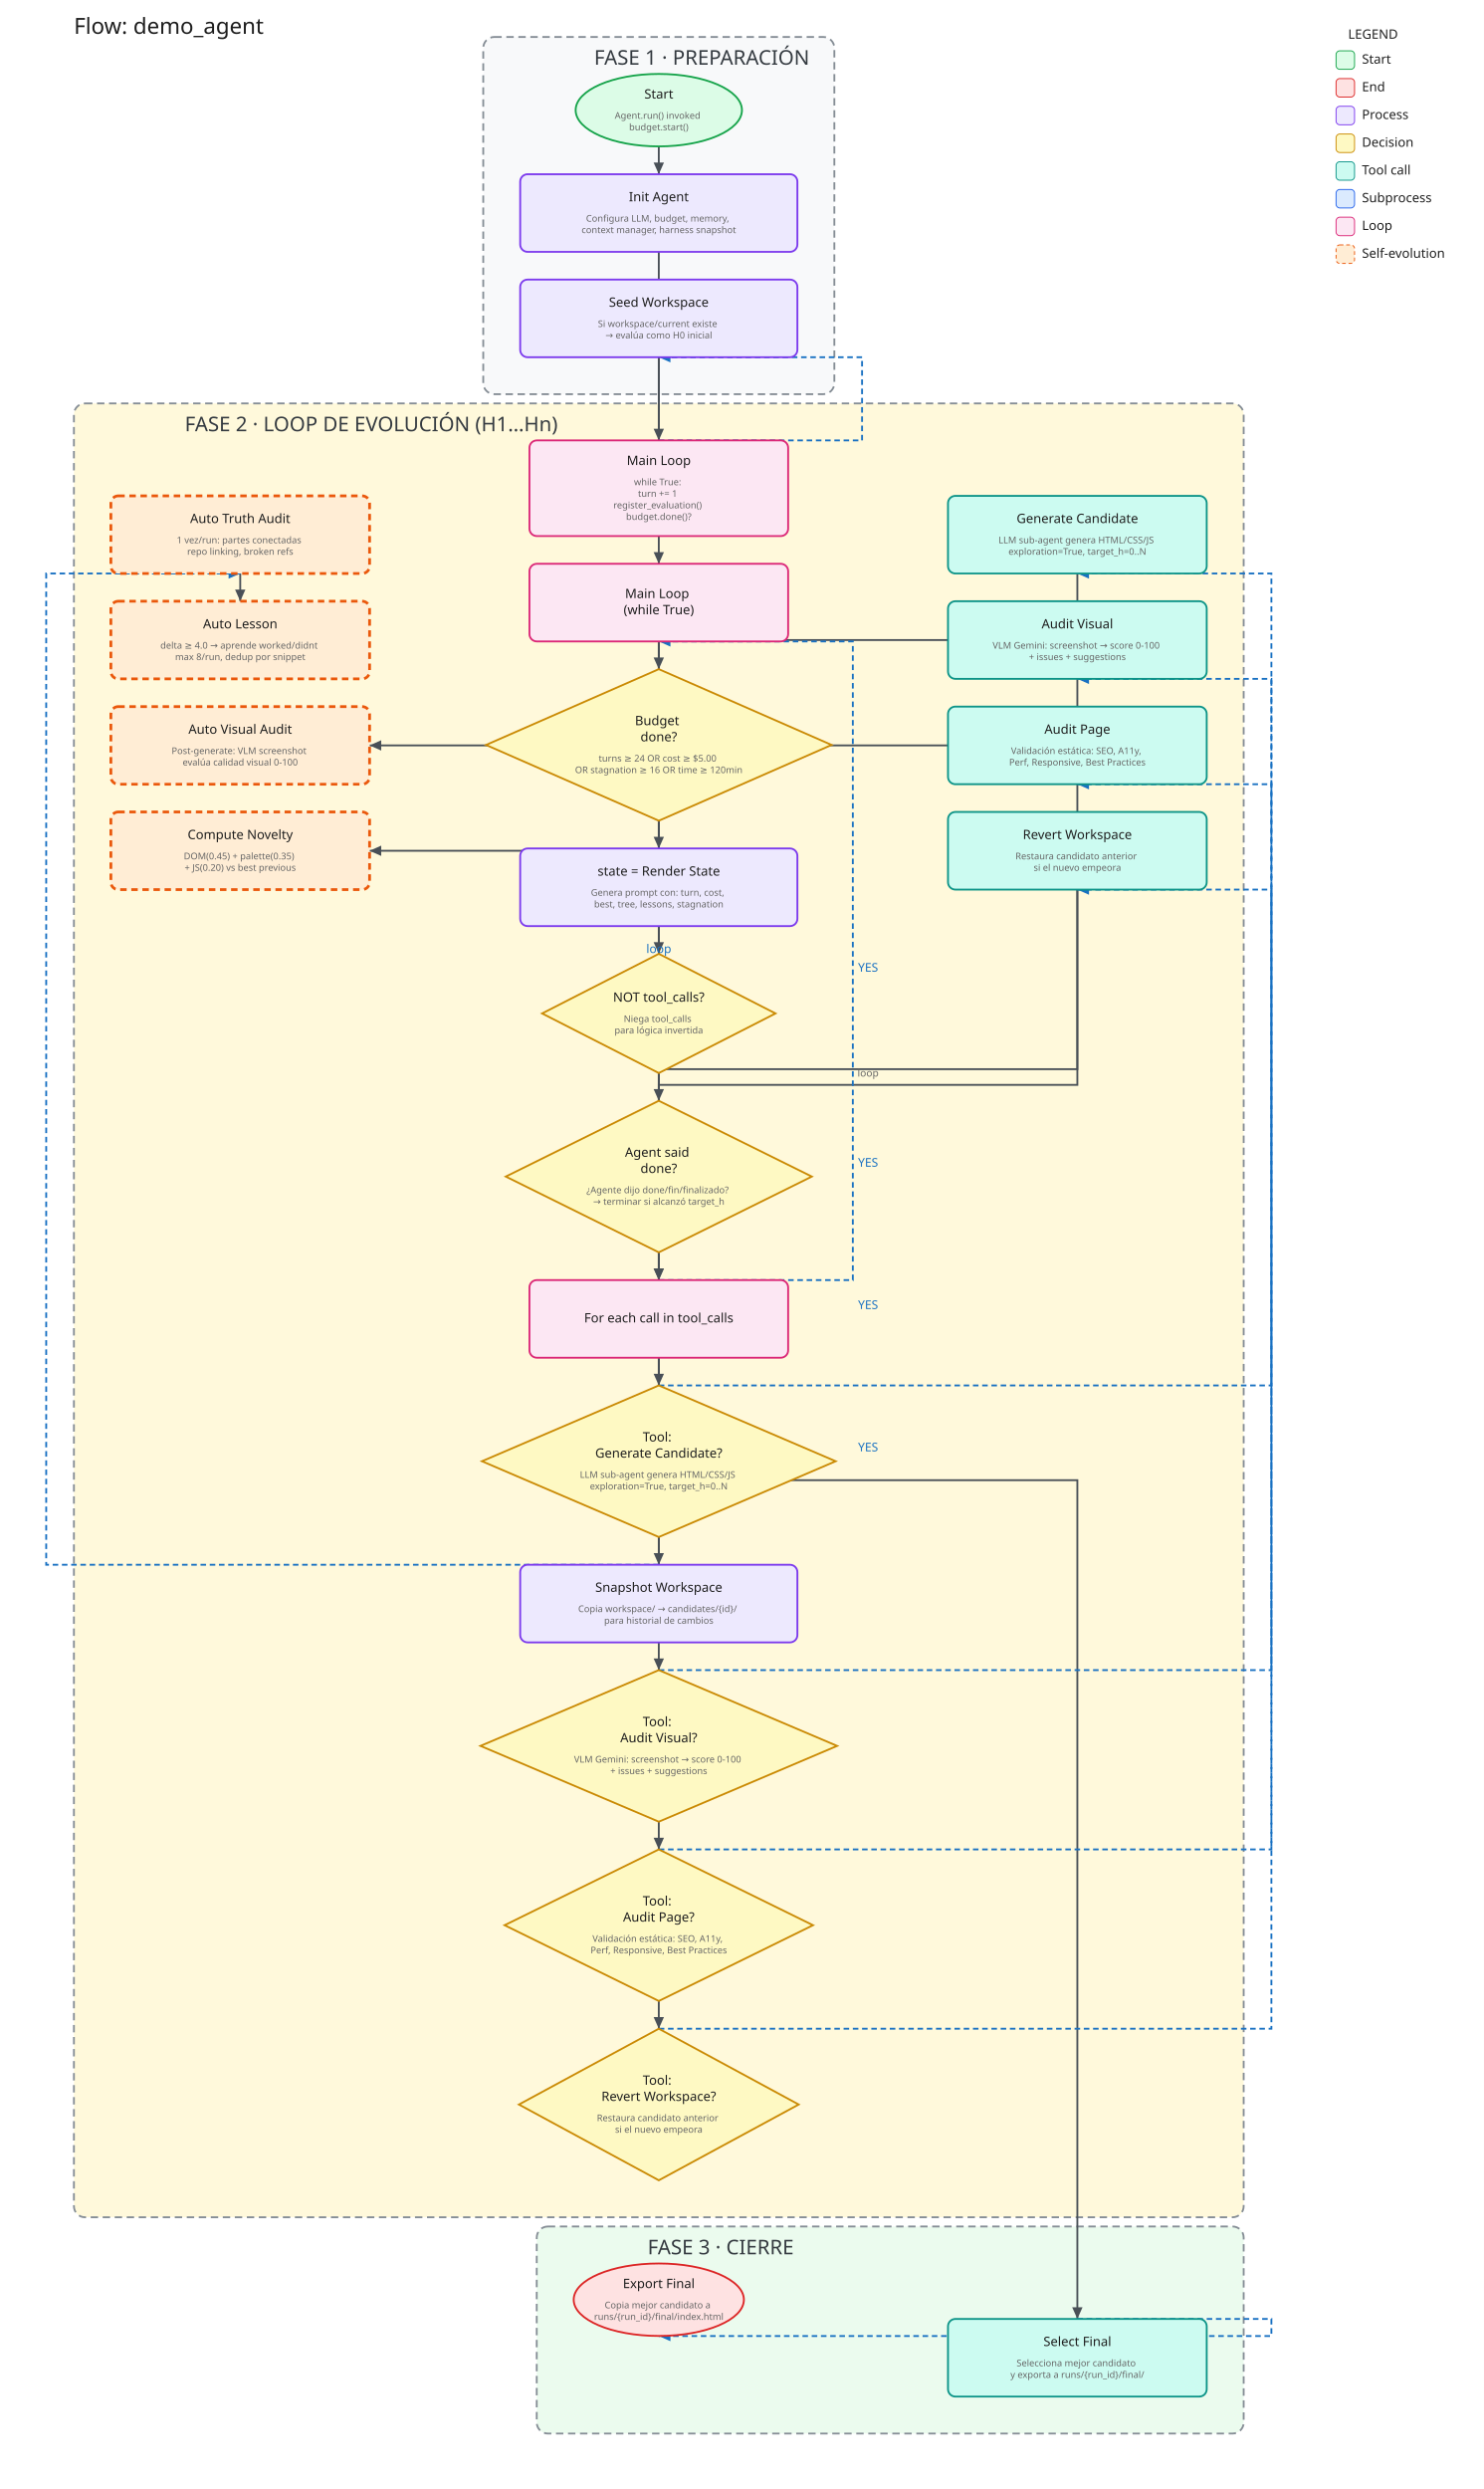
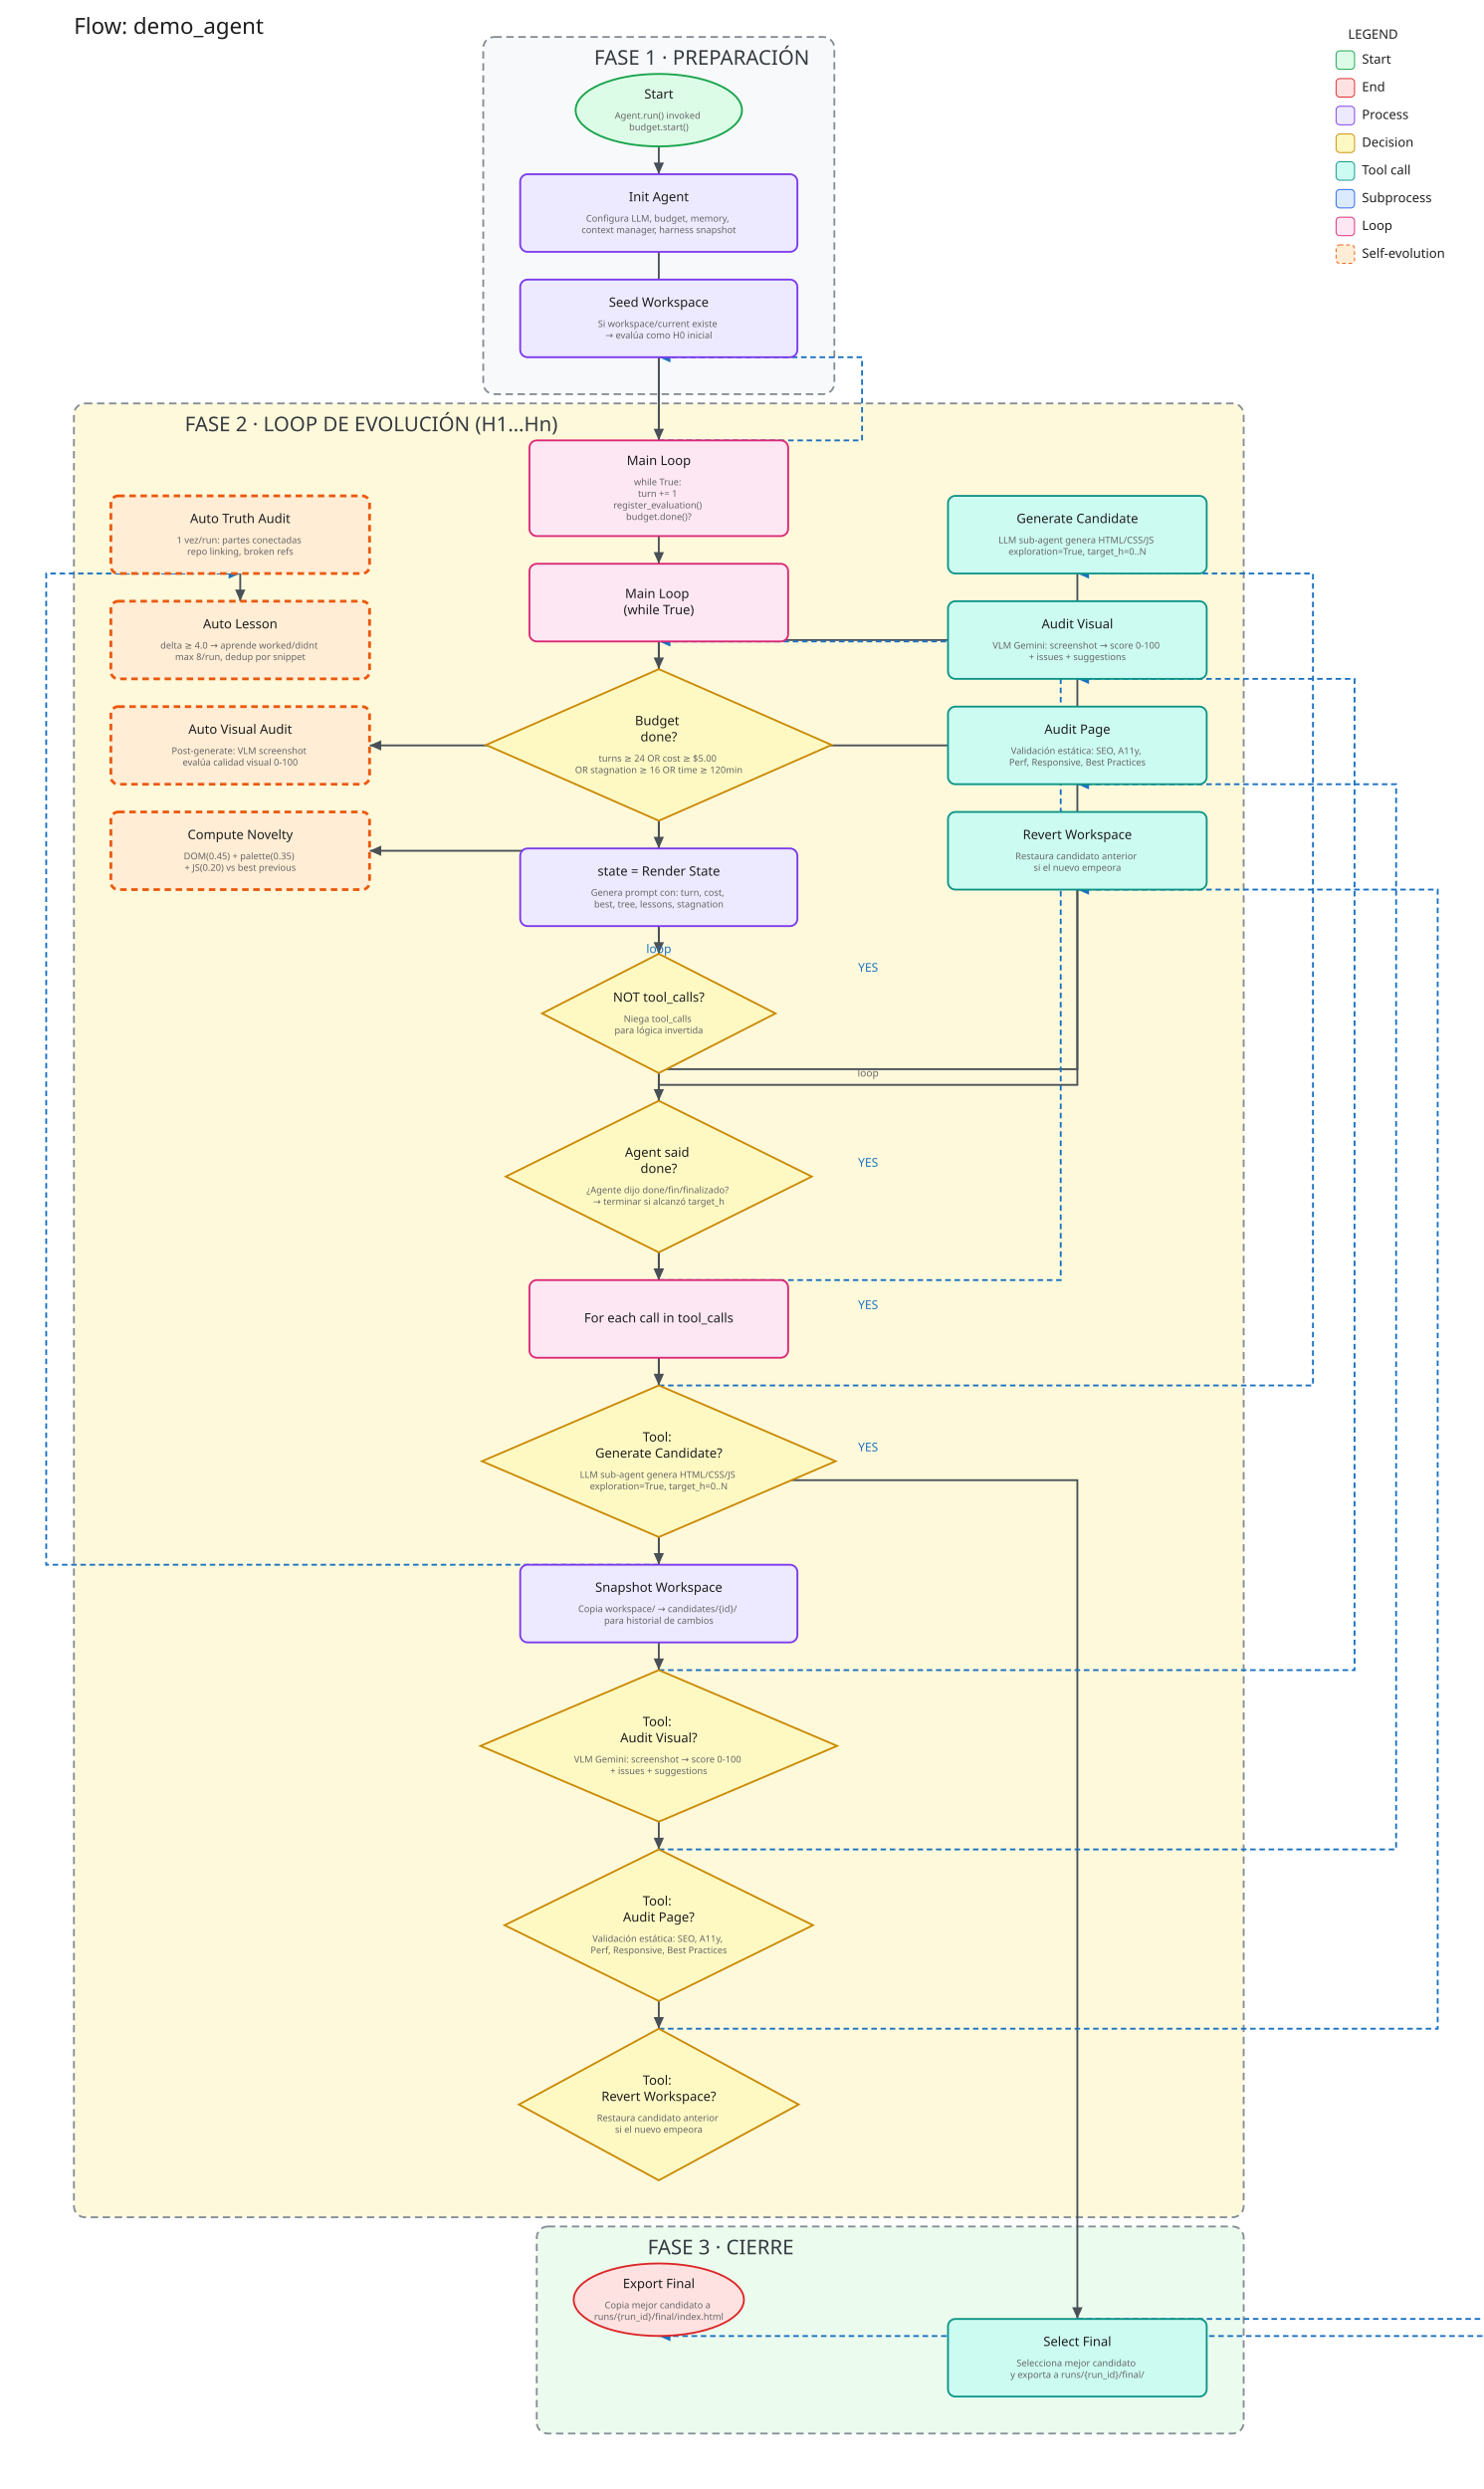
<svg xmlns="http://www.w3.org/2000/svg" viewBox="0 0 1606 2693" width="1606" height="2693">
  <rect width="100%" height="100%" fill="#ffffff" />
  <defs>
    <marker id="arrow-1971c2" viewBox="0 0 10 10" refX="9" refY="5" markerWidth="7" markerHeight="7" orient="auto-start-reverse">
      <path d="M 0 1 L 9 5 L 0 9 z" fill="#1971c2" />
    </marker>
    <marker id="arrow-495057" viewBox="0 0 10 10" refX="9" refY="5" markerWidth="7" markerHeight="7" orient="auto-start-reverse">
      <path d="M 0 1 L 9 5 L 0 9 z" fill="#495057" />
    </marker>
  </defs>
  <rect x="523" y="40" width="380" height="386.5" rx="12" fill="#f8f9fa" stroke="#868e96" stroke-width="2" stroke-dasharray="8 5" />
  <text text-anchor="start" font-family="'Comic Shanns','Virgil','Segoe UI',system-ui,sans-serif" font-size="22" fill="#343a40">
    <tspan x="643" y="70">FASE 1 · PREPARACIÓN</tspan>
  </text>
  <rect x="80" y="436.5" width="1266" height="1962.5" rx="12" fill="#fff9db" stroke="#868e96" stroke-width="2" stroke-dasharray="8 5" />
  <text text-anchor="start" font-family="'Comic Shanns','Virgil','Segoe UI',system-ui,sans-serif" font-size="22" fill="#343a40">
    <tspan x="200" y="466.6">FASE 2 · LOOP DE EVOLUCIÓN (H1…Hn)</tspan>
  </text>
  <rect x="580.9" y="2409" width="765.1" height="224" rx="12" fill="#ebfbee" stroke="#868e96" stroke-width="2" stroke-dasharray="8 5" />
  <text text-anchor="start" font-family="'Comic Shanns','Virgil','Segoe UI',system-ui,sans-serif" font-size="22" fill="#343a40">
    <tspan x="700.9" y="2439.1">FASE 3 · CIERRE</tspan>
  </text>
  <text text-anchor="start" font-family="'Comic Shanns','Virgil','Segoe UI',system-ui,sans-serif" font-size="24" fill="#1e1e1e">
    <tspan x="80" y="36.6">Flow: demo_agent</tspan>
  </text>
  <path d="M 713 158.5 L 713 188.5" fill="none" stroke="#495057" stroke-width="2" marker-end="url(#arrow-495057)" />
  <path d="M 713 272.5 L 713 476.5" fill="none" stroke="#495057" stroke-width="2" marker-end="url(#arrow-495057)" />
  <path d="M 713 386.5 L 713 610" fill="none" stroke="#495057" stroke-width="2" marker-end="url(#arrow-495057)" />
  <path d="M 713 694 L 713 724" fill="none" stroke="#495057" stroke-width="2" marker-end="url(#arrow-495057)" />
  <path d="M 713 888 L 713 918" fill="none" stroke="#495057" stroke-width="2" marker-end="url(#arrow-495057)" />
  <path d="M 713 1002 L 713 1032" fill="none" stroke="#495057" stroke-width="2" marker-end="url(#arrow-495057)" />
  <path d="M 713 1161 L 713 1191" fill="none" stroke="#495057" stroke-width="2" marker-end="url(#arrow-495057)" />
  <path d="M 713 1355 L 713 1385" fill="none" stroke="#495057" stroke-width="2" marker-end="url(#arrow-495057)" />
  <path d="M 713 1469 L 713 1499" fill="none" stroke="#495057" stroke-width="2" marker-end="url(#arrow-495057)" />
  <path d="M 1166 620.5 L 1166 1156.8 L 713 1156.8 L 713 1693" fill="none" stroke="#495057" stroke-width="2" marker-end="url(#arrow-495057)" />
  <path d="M 260 620.5 L 260 650.5" fill="none" stroke="#495057" stroke-width="2" marker-end="url(#arrow-495057)" />
  <path d="M 713 1663 L 713 1807" fill="none" stroke="#495057" stroke-width="2" marker-end="url(#arrow-495057)" />
  <path d="M 1026 692.5 L 713 692.5 L 713 806.5 L 400 806.5" fill="none" stroke="#495057" stroke-width="2" marker-end="url(#arrow-495057)" />
  <path d="M 713 1971 L 713 2001" fill="none" stroke="#495057" stroke-width="2" marker-end="url(#arrow-495057)" />
  <path d="M 1026 806.5 L 713 806.5 L 713 920.5 L 400 920.5" fill="none" stroke="#495057" stroke-width="2" marker-end="url(#arrow-495057)" />
  <path d="M 713 2165 L 713 2195" fill="none" stroke="#495057" stroke-width="2" marker-end="url(#arrow-495057)" />
  <path d="M 1166 962.5 L 1166 1173.8 L 713 1173.8 L 713 1385" fill="none" stroke="#495057" stroke-width="2" marker-end="url(#arrow-495057)" />
  <text text-anchor="middle" font-family="'Comic Shanns','Virgil','Segoe UI',system-ui,sans-serif" font-size="11" fill="#666666">
    <tspan x="939.5" y="1164.8">loop</tspan>
  </text>
  <path d="M 713 694 L 713 1601.5 L 1166 1601.5 L 1166 2509" fill="none" stroke="#495057" stroke-width="2" marker-end="url(#arrow-495057)" />
  <path d="M 713 476.5 L 933 476.5 L 933 386.5 L 713 386.5" fill="none" stroke="#1971c2" stroke-width="2" stroke-dasharray="6 4" marker-end="url(#arrow-1971c2)" />
-   <path d="M 713 1499 L 1376 1499 L 1376 620.5 L 1166 620.5" fill="none" stroke="#1971c2" stroke-width="2" stroke-dasharray="6 4" marker-end="url(#arrow-1971c2)" />
+   <path d="M 713 1499 L 1421 1499 L 1421 620.5 L 1166 620.5" fill="none" stroke="#1971c2" stroke-width="2" stroke-dasharray="6 4" marker-end="url(#arrow-1971c2)" />
  <text text-anchor="middle" font-family="'Comic Shanns','Virgil','Segoe UI',system-ui,sans-serif" font-size="13" fill="#1971c2">
    <tspan x="939.5" y="1051.3">YES</tspan>
  </text>
  <path d="M 713 1693 L 50 1693 L 50 620.5 L 260 620.5" fill="none" stroke="#1971c2" stroke-width="2" stroke-dasharray="6 4" marker-end="url(#arrow-1971c2)" />
-   <path d="M 713 1807 L 1376 1807 L 1376 734.5 L 1166 734.5" fill="none" stroke="#1971c2" stroke-width="2" stroke-dasharray="6 4" marker-end="url(#arrow-1971c2)" />
+   <path d="M 713 1807 L 1466 1807 L 1466 734.5 L 1166 734.5" fill="none" stroke="#1971c2" stroke-width="2" stroke-dasharray="6 4" marker-end="url(#arrow-1971c2)" />
  <text text-anchor="middle" font-family="'Comic Shanns','Virgil','Segoe UI',system-ui,sans-serif" font-size="13" fill="#1971c2">
    <tspan x="939.5" y="1262.3">YES</tspan>
  </text>
-   <path d="M 713 2001 L 1376 2001 L 1376 848.5 L 1166 848.5" fill="none" stroke="#1971c2" stroke-width="2" stroke-dasharray="6 4" marker-end="url(#arrow-1971c2)" />
+   <path d="M 713 2001 L 1511 2001 L 1511 848.5 L 1166 848.5" fill="none" stroke="#1971c2" stroke-width="2" stroke-dasharray="6 4" marker-end="url(#arrow-1971c2)" />
  <text text-anchor="middle" font-family="'Comic Shanns','Virgil','Segoe UI',system-ui,sans-serif" font-size="13" fill="#1971c2">
    <tspan x="939.5" y="1416.3">YES</tspan>
  </text>
-   <path d="M 713 2195 L 1376 2195 L 1376 962.5 L 1166 962.5" fill="none" stroke="#1971c2" stroke-width="2" stroke-dasharray="6 4" marker-end="url(#arrow-1971c2)" />
+   <path d="M 713 2195 L 1556 2195 L 1556 962.5 L 1166 962.5" fill="none" stroke="#1971c2" stroke-width="2" stroke-dasharray="6 4" marker-end="url(#arrow-1971c2)" />
  <text text-anchor="middle" font-family="'Comic Shanns','Virgil','Segoe UI',system-ui,sans-serif" font-size="13" fill="#1971c2">
    <tspan x="939.5" y="1570.3">YES</tspan>
  </text>
-   <path d="M 713 1385 L 923 1385 L 923 694 L 713 694" fill="none" stroke="#1971c2" stroke-width="2" stroke-dasharray="6 4" marker-end="url(#arrow-1971c2)" />
+   <path d="M 713 1385 L 1148 1385 L 1148 694 L 713 694" fill="none" stroke="#1971c2" stroke-width="2" stroke-dasharray="6 4" marker-end="url(#arrow-1971c2)" />
  <text text-anchor="middle" font-family="'Comic Shanns','Virgil','Segoe UI',system-ui,sans-serif" font-size="13" fill="#1971c2">
    <tspan x="713" y="1031.1">loop</tspan>
  </text>
-   <path d="M 1166 2509 L 1376 2509 L 1376 2527.5 L 713 2527.5" fill="none" stroke="#1971c2" stroke-width="2" stroke-dasharray="6 4" marker-end="url(#arrow-1971c2)" />
+   <path d="M 1166 2509 L 1646 2509 L 1646 2527.5 L 713 2527.5" fill="none" stroke="#1971c2" stroke-width="2" stroke-dasharray="6 4" marker-end="url(#arrow-1971c2)" />
  <ellipse cx="713" cy="119.2" rx="90" ry="39.2" fill="#dcfce7" stroke="#16a34a" stroke-width="2" />
  <text text-anchor="middle" font-family="'Comic Shanns','Virgil','Segoe UI',system-ui,sans-serif" font-size="14" fill="#1e1e1e">
    <tspan x="713" y="106.6">Start</tspan>
  </text>
  <text text-anchor="middle" font-family="'Comic Shanns','Virgil','Segoe UI',system-ui,sans-serif" font-size="10" fill="#666666">
    <tspan x="713" y="128.5">Agent.run() invoked</tspan>
    <tspan x="713" y="141">budget.start()</tspan>
  </text>
  <rect x="563" y="188.5" width="300" height="84" rx="8" fill="#ede9fe" stroke="#7c3aed" stroke-width="2" />
  <text text-anchor="middle" font-family="'Comic Shanns','Virgil','Segoe UI',system-ui,sans-serif" font-size="14" fill="#1e1e1e">
    <tspan x="713" y="217.8">Init Agent</tspan>
  </text>
  <text text-anchor="middle" font-family="'Comic Shanns','Virgil','Segoe UI',system-ui,sans-serif" font-size="10" fill="#666666">
    <tspan x="713" y="239.8">Configura LLM, budget, memory,</tspan>
    <tspan x="713" y="252.2">context manager, harness snapshot</tspan>
  </text>
  <rect x="563" y="302.5" width="300" height="84" rx="8" fill="#ede9fe" stroke="#7c3aed" stroke-width="2" />
  <text text-anchor="middle" font-family="'Comic Shanns','Virgil','Segoe UI',system-ui,sans-serif" font-size="14" fill="#1e1e1e">
    <tspan x="713" y="331.9">Seed Workspace</tspan>
  </text>
  <text text-anchor="middle" font-family="'Comic Shanns','Virgil','Segoe UI',system-ui,sans-serif" font-size="10" fill="#666666">
    <tspan x="713" y="353.8">Si workspace/current existe</tspan>
    <tspan x="713" y="366.2">→ evalúa como H0 inicial</tspan>
  </text>
  <rect x="573" y="476.5" width="280" height="103.5" rx="8" fill="#fce7f3" stroke="#db2777" stroke-width="2" />
  <text text-anchor="middle" font-family="'Comic Shanns','Virgil','Segoe UI',system-ui,sans-serif" font-size="14" fill="#1e1e1e">
    <tspan x="713" y="503.1">Main Loop</tspan>
  </text>
  <text text-anchor="middle" font-family="'Comic Shanns','Virgil','Segoe UI',system-ui,sans-serif" font-size="10" fill="#666666">
    <tspan x="713" y="525">while True:</tspan>
    <tspan x="713" y="537.5">  turn += 1</tspan>
    <tspan x="713" y="550">  register_evaluation()</tspan>
    <tspan x="713" y="562.5">  budget.done()?</tspan>
  </text>
  <rect x="573" y="610" width="280" height="84" rx="8" fill="#fce7f3" stroke="#db2777" stroke-width="2" />
  <text text-anchor="middle" font-family="'Comic Shanns','Virgil','Segoe UI',system-ui,sans-serif" font-size="14" fill="#1e1e1e">
    <tspan x="713" y="647.1">Main Loop</tspan>
    <tspan x="713" y="664.6">(while True)</tspan>
  </text>
  <polygon points="713,724 900,806 713,888 526,806" fill="#fef9c3" stroke="#ca8a04" stroke-width="2" />
  <text text-anchor="middle" font-family="'Comic Shanns','Virgil','Segoe UI',system-ui,sans-serif" font-size="14" fill="#1e1e1e">
    <tspan x="713" y="784.6">Budget</tspan>
    <tspan x="713" y="802.1">done?</tspan>
  </text>
  <text text-anchor="middle" font-family="'Comic Shanns','Virgil','Segoe UI',system-ui,sans-serif" font-size="10" fill="#666666">
    <tspan x="713" y="824">turns ≥ 24 OR cost ≥ $5.00</tspan>
    <tspan x="713" y="836.5">OR stagnation ≥ 16 OR time ≥ 120min</tspan>
  </text>
  <rect x="563" y="918" width="300" height="84" rx="8" fill="#ede9fe" stroke="#7c3aed" stroke-width="2" />
  <text text-anchor="middle" font-family="'Comic Shanns','Virgil','Segoe UI',system-ui,sans-serif" font-size="14" fill="#1e1e1e">
    <tspan x="713" y="947.4">state = Render State</tspan>
  </text>
  <text text-anchor="middle" font-family="'Comic Shanns','Virgil','Segoe UI',system-ui,sans-serif" font-size="10" fill="#666666">
    <tspan x="713" y="969.2">Genera prompt con: turn, cost,</tspan>
    <tspan x="713" y="981.8">best, tree, lessons, stagnation</tspan>
  </text>
  <polygon points="713,1032 839.3,1096.5 713,1161 586.7,1096.5" fill="#fef9c3" stroke="#ca8a04" stroke-width="2" />
  <text text-anchor="middle" font-family="'Comic Shanns','Virgil','Segoe UI',system-ui,sans-serif" font-size="14" fill="#1e1e1e">
    <tspan x="713" y="1083.8">NOT tool_calls?</tspan>
  </text>
  <text text-anchor="middle" font-family="'Comic Shanns','Virgil','Segoe UI',system-ui,sans-serif" font-size="10" fill="#666666">
    <tspan x="713" y="1105.8">Niega tool_calls</tspan>
    <tspan x="713" y="1118.2">para lógica invertida</tspan>
  </text>
  <polygon points="713,1191 878.6,1273 713,1355 547.4,1273" fill="#fef9c3" stroke="#ca8a04" stroke-width="2" />
  <text text-anchor="middle" font-family="'Comic Shanns','Virgil','Segoe UI',system-ui,sans-serif" font-size="14" fill="#1e1e1e">
    <tspan x="713" y="1251.6">Agent said</tspan>
    <tspan x="713" y="1269.1">done?</tspan>
  </text>
  <text text-anchor="middle" font-family="'Comic Shanns','Virgil','Segoe UI',system-ui,sans-serif" font-size="10" fill="#666666">
    <tspan x="713" y="1291">¿Agente dijo done/fin/finalizado?</tspan>
    <tspan x="713" y="1303.5">→ terminar si alcanzó target_h</tspan>
  </text>
  <rect x="573" y="1385" width="280" height="84" rx="8" fill="#fce7f3" stroke="#db2777" stroke-width="2" />
  <text text-anchor="middle" font-family="'Comic Shanns','Virgil','Segoe UI',system-ui,sans-serif" font-size="14" fill="#1e1e1e">
    <tspan x="713" y="1430.8">For each call in tool_calls</tspan>
  </text>
  <polygon points="713,1499 904.4,1581 713,1663 521.6,1581" fill="#fef9c3" stroke="#ca8a04" stroke-width="2" />
  <text text-anchor="middle" font-family="'Comic Shanns','Virgil','Segoe UI',system-ui,sans-serif" font-size="14" fill="#1e1e1e">
    <tspan x="713" y="1559.6">Tool:</tspan>
    <tspan x="713" y="1577.1">Generate Candidate?</tspan>
  </text>
  <text text-anchor="middle" font-family="'Comic Shanns','Virgil','Segoe UI',system-ui,sans-serif" font-size="10" fill="#666666">
    <tspan x="713" y="1599">LLM sub-agent genera HTML/CSS/JS</tspan>
    <tspan x="713" y="1611.5">exploration=True, target_h=0..N</tspan>
  </text>
  <rect x="563" y="1693" width="300" height="84" rx="8" fill="#ede9fe" stroke="#7c3aed" stroke-width="2" />
  <text text-anchor="middle" font-family="'Comic Shanns','Virgil','Segoe UI',system-ui,sans-serif" font-size="14" fill="#1e1e1e">
    <tspan x="713" y="1722.3">Snapshot Workspace</tspan>
  </text>
  <text text-anchor="middle" font-family="'Comic Shanns','Virgil','Segoe UI',system-ui,sans-serif" font-size="10" fill="#666666">
    <tspan x="713" y="1744.2">Copia workspace/ → candidates/{id}/</tspan>
    <tspan x="713" y="1756.8">para historial de cambios</tspan>
  </text>
  <polygon points="713,1807 906,1889 713,1971 520,1889" fill="#fef9c3" stroke="#ca8a04" stroke-width="2" />
  <text text-anchor="middle" font-family="'Comic Shanns','Virgil','Segoe UI',system-ui,sans-serif" font-size="14" fill="#1e1e1e">
    <tspan x="713" y="1867.6">Tool:</tspan>
    <tspan x="713" y="1885.1">Audit Visual?</tspan>
  </text>
  <text text-anchor="middle" font-family="'Comic Shanns','Virgil','Segoe UI',system-ui,sans-serif" font-size="10" fill="#666666">
    <tspan x="713" y="1907">VLM Gemini: screenshot → score 0-100</tspan>
    <tspan x="713" y="1919.5">+ issues + suggestions</tspan>
  </text>
  <polygon points="713,2001 879.9,2083 713,2165 546.1,2083" fill="#fef9c3" stroke="#ca8a04" stroke-width="2" />
  <text text-anchor="middle" font-family="'Comic Shanns','Virgil','Segoe UI',system-ui,sans-serif" font-size="14" fill="#1e1e1e">
    <tspan x="713" y="2061.6">Tool:</tspan>
    <tspan x="713" y="2079.1">Audit Page?</tspan>
  </text>
  <text text-anchor="middle" font-family="'Comic Shanns','Virgil','Segoe UI',system-ui,sans-serif" font-size="10" fill="#666666">
    <tspan x="713" y="2101">Validación estática: SEO, A11y,</tspan>
    <tspan x="713" y="2113.5">Perf, Responsive, Best Practices</tspan>
  </text>
  <polygon points="713,2195 864.4,2277 713,2359 561.6,2277" fill="#fef9c3" stroke="#ca8a04" stroke-width="2" />
  <text text-anchor="middle" font-family="'Comic Shanns','Virgil','Segoe UI',system-ui,sans-serif" font-size="14" fill="#1e1e1e">
    <tspan x="713" y="2255.6">Tool:</tspan>
    <tspan x="713" y="2273.1">Revert Workspace?</tspan>
  </text>
  <text text-anchor="middle" font-family="'Comic Shanns','Virgil','Segoe UI',system-ui,sans-serif" font-size="10" fill="#666666">
    <tspan x="713" y="2295">Restaura candidato anterior</tspan>
    <tspan x="713" y="2307.5">si el nuevo empeora</tspan>
  </text>
  <rect x="1026" y="536.5" width="280" height="84" rx="8" fill="#ccfbf1" stroke="#0d9488" stroke-width="2" />
  <text text-anchor="middle" font-family="'Comic Shanns','Virgil','Segoe UI',system-ui,sans-serif" font-size="14" fill="#1e1e1e">
    <tspan x="1166" y="565.9">Generate Candidate</tspan>
  </text>
  <text text-anchor="middle" font-family="'Comic Shanns','Virgil','Segoe UI',system-ui,sans-serif" font-size="10" fill="#666666">
    <tspan x="1166" y="587.8">LLM sub-agent genera HTML/CSS/JS</tspan>
    <tspan x="1166" y="600.2">exploration=True, target_h=0..N</tspan>
  </text>
  <rect x="1026" y="650.5" width="280" height="84" rx="8" fill="#ccfbf1" stroke="#0d9488" stroke-width="2" />
  <text text-anchor="middle" font-family="'Comic Shanns','Virgil','Segoe UI',system-ui,sans-serif" font-size="14" fill="#1e1e1e">
    <tspan x="1166" y="679.9">Audit Visual</tspan>
  </text>
  <text text-anchor="middle" font-family="'Comic Shanns','Virgil','Segoe UI',system-ui,sans-serif" font-size="10" fill="#666666">
    <tspan x="1166" y="701.8">VLM Gemini: screenshot → score 0-100</tspan>
    <tspan x="1166" y="714.2">+ issues + suggestions</tspan>
  </text>
  <rect x="1026" y="764.5" width="280" height="84" rx="8" fill="#ccfbf1" stroke="#0d9488" stroke-width="2" />
  <text text-anchor="middle" font-family="'Comic Shanns','Virgil','Segoe UI',system-ui,sans-serif" font-size="14" fill="#1e1e1e">
    <tspan x="1166" y="793.9">Audit Page</tspan>
  </text>
  <text text-anchor="middle" font-family="'Comic Shanns','Virgil','Segoe UI',system-ui,sans-serif" font-size="10" fill="#666666">
    <tspan x="1166" y="815.8">Validación estática: SEO, A11y,</tspan>
    <tspan x="1166" y="828.2">Perf, Responsive, Best Practices</tspan>
  </text>
  <rect x="1026" y="878.5" width="280" height="84" rx="8" fill="#ccfbf1" stroke="#0d9488" stroke-width="2" />
  <text text-anchor="middle" font-family="'Comic Shanns','Virgil','Segoe UI',system-ui,sans-serif" font-size="14" fill="#1e1e1e">
    <tspan x="1166" y="907.9">Revert Workspace</tspan>
  </text>
  <text text-anchor="middle" font-family="'Comic Shanns','Virgil','Segoe UI',system-ui,sans-serif" font-size="10" fill="#666666">
    <tspan x="1166" y="929.8">Restaura candidato anterior</tspan>
    <tspan x="1166" y="942.2">si el nuevo empeora</tspan>
  </text>
  <rect x="120" y="536.5" width="280" height="84" rx="8" fill="#ffedd5" stroke="#ea580c" stroke-width="3" stroke-dasharray="7 5" />
  <text text-anchor="middle" font-family="'Comic Shanns','Virgil','Segoe UI',system-ui,sans-serif" font-size="14" fill="#1e1e1e">
    <tspan x="260" y="565.9">Auto Truth Audit</tspan>
  </text>
  <text text-anchor="middle" font-family="'Comic Shanns','Virgil','Segoe UI',system-ui,sans-serif" font-size="10" fill="#666666">
    <tspan x="260" y="587.8">1 vez/run: partes conectadas</tspan>
    <tspan x="260" y="600.2">repo linking, broken refs</tspan>
  </text>
  <rect x="120" y="650.5" width="280" height="84" rx="8" fill="#ffedd5" stroke="#ea580c" stroke-width="3" stroke-dasharray="7 5" />
  <text text-anchor="middle" font-family="'Comic Shanns','Virgil','Segoe UI',system-ui,sans-serif" font-size="14" fill="#1e1e1e">
    <tspan x="260" y="679.9">Auto Lesson</tspan>
  </text>
  <text text-anchor="middle" font-family="'Comic Shanns','Virgil','Segoe UI',system-ui,sans-serif" font-size="10" fill="#666666">
    <tspan x="260" y="701.8">delta ≥ 4.0 → aprende worked/didnt</tspan>
    <tspan x="260" y="714.2">max 8/run, dedup por snippet</tspan>
  </text>
  <rect x="120" y="764.5" width="280" height="84" rx="8" fill="#ffedd5" stroke="#ea580c" stroke-width="3" stroke-dasharray="7 5" />
  <text text-anchor="middle" font-family="'Comic Shanns','Virgil','Segoe UI',system-ui,sans-serif" font-size="14" fill="#1e1e1e">
    <tspan x="260" y="793.9">Auto Visual Audit</tspan>
  </text>
  <text text-anchor="middle" font-family="'Comic Shanns','Virgil','Segoe UI',system-ui,sans-serif" font-size="10" fill="#666666">
    <tspan x="260" y="815.8">Post-generate: VLM screenshot</tspan>
    <tspan x="260" y="828.2">evalúa calidad visual 0-100</tspan>
  </text>
  <rect x="120" y="878.5" width="280" height="84" rx="8" fill="#ffedd5" stroke="#ea580c" stroke-width="3" stroke-dasharray="7 5" />
  <text text-anchor="middle" font-family="'Comic Shanns','Virgil','Segoe UI',system-ui,sans-serif" font-size="14" fill="#1e1e1e">
    <tspan x="260" y="907.9">Compute Novelty</tspan>
  </text>
  <text text-anchor="middle" font-family="'Comic Shanns','Virgil','Segoe UI',system-ui,sans-serif" font-size="10" fill="#666666">
    <tspan x="260" y="929.8">DOM(0.45) + palette(0.35)</tspan>
    <tspan x="260" y="942.2">+ JS(0.20) vs best previous</tspan>
  </text>
  <ellipse cx="713" cy="2488.2" rx="92.1" ry="39.2" fill="#fee2e2" stroke="#dc2626" stroke-width="2" />
  <text text-anchor="middle" font-family="'Comic Shanns','Virgil','Segoe UI',system-ui,sans-serif" font-size="14" fill="#1e1e1e">
    <tspan x="713" y="2475.6">Export Final</tspan>
  </text>
  <text text-anchor="middle" font-family="'Comic Shanns','Virgil','Segoe UI',system-ui,sans-serif" font-size="10" fill="#666666">
    <tspan x="713" y="2497.5">Copia mejor candidato a</tspan>
    <tspan x="713" y="2510">runs/{run_id}/final/index.html</tspan>
  </text>
  <rect x="1026" y="2509" width="280" height="84" rx="8" fill="#ccfbf1" stroke="#0d9488" stroke-width="2" />
  <text text-anchor="middle" font-family="'Comic Shanns','Virgil','Segoe UI',system-ui,sans-serif" font-size="14" fill="#1e1e1e">
    <tspan x="1166" y="2538.3">Select Final</tspan>
  </text>
  <text text-anchor="middle" font-family="'Comic Shanns','Virgil','Segoe UI',system-ui,sans-serif" font-size="10" fill="#666666">
    <tspan x="1166" y="2560.2">Selecciona mejor candidato</tspan>
    <tspan x="1166" y="2572.8">y exporta a runs/{run_id}/final/</tspan>
  </text>
  <text text-anchor="middle" font-family="'Comic Shanns','Virgil','Segoe UI',system-ui,sans-serif" font-size="14" fill="#1e1e1e">
    <tspan x="1486" y="41.9">LEGEND</tspan>
  </text>
  <rect x="1446" y="55" width="20" height="20" rx="4" fill="#dcfce7" stroke="#16a34a" stroke-width="1" />
  <text text-anchor="start" font-family="'Comic Shanns','Virgil','Segoe UI',system-ui,sans-serif" font-size="14" fill="#1e1e1e">
    <tspan x="1474" y="68.8">Start</tspan>
  </text>
  <rect x="1446" y="85" width="20" height="20" rx="4" fill="#fee2e2" stroke="#dc2626" stroke-width="1" />
  <text text-anchor="start" font-family="'Comic Shanns','Virgil','Segoe UI',system-ui,sans-serif" font-size="14" fill="#1e1e1e">
    <tspan x="1474" y="98.8">End</tspan>
  </text>
  <rect x="1446" y="115" width="20" height="20" rx="4" fill="#ede9fe" stroke="#7c3aed" stroke-width="1" />
  <text text-anchor="start" font-family="'Comic Shanns','Virgil','Segoe UI',system-ui,sans-serif" font-size="14" fill="#1e1e1e">
    <tspan x="1474" y="128.8">Process</tspan>
  </text>
  <rect x="1446" y="145" width="20" height="20" rx="4" fill="#fef9c3" stroke="#ca8a04" stroke-width="1" />
  <text text-anchor="start" font-family="'Comic Shanns','Virgil','Segoe UI',system-ui,sans-serif" font-size="14" fill="#1e1e1e">
    <tspan x="1474" y="158.8">Decision</tspan>
  </text>
  <rect x="1446" y="175" width="20" height="20" rx="4" fill="#ccfbf1" stroke="#0d9488" stroke-width="1" />
  <text text-anchor="start" font-family="'Comic Shanns','Virgil','Segoe UI',system-ui,sans-serif" font-size="14" fill="#1e1e1e">
    <tspan x="1474" y="188.8">Tool call</tspan>
  </text>
  <rect x="1446" y="205" width="20" height="20" rx="4" fill="#dbeafe" stroke="#2563eb" stroke-width="1" />
  <text text-anchor="start" font-family="'Comic Shanns','Virgil','Segoe UI',system-ui,sans-serif" font-size="14" fill="#1e1e1e">
    <tspan x="1474" y="218.8">Subprocess</tspan>
  </text>
  <rect x="1446" y="235" width="20" height="20" rx="4" fill="#fce7f3" stroke="#db2777" stroke-width="1" />
  <text text-anchor="start" font-family="'Comic Shanns','Virgil','Segoe UI',system-ui,sans-serif" font-size="14" fill="#1e1e1e">
    <tspan x="1474" y="248.8">Loop</tspan>
  </text>
  <rect x="1446" y="265" width="20" height="20" rx="4" fill="#ffedd5" stroke="#ea580c" stroke-width="1" stroke-dasharray="4 3" />
  <text text-anchor="start" font-family="'Comic Shanns','Virgil','Segoe UI',system-ui,sans-serif" font-size="14" fill="#1e1e1e">
    <tspan x="1474" y="278.9">Self-evolution</tspan>
  </text>
</svg>
